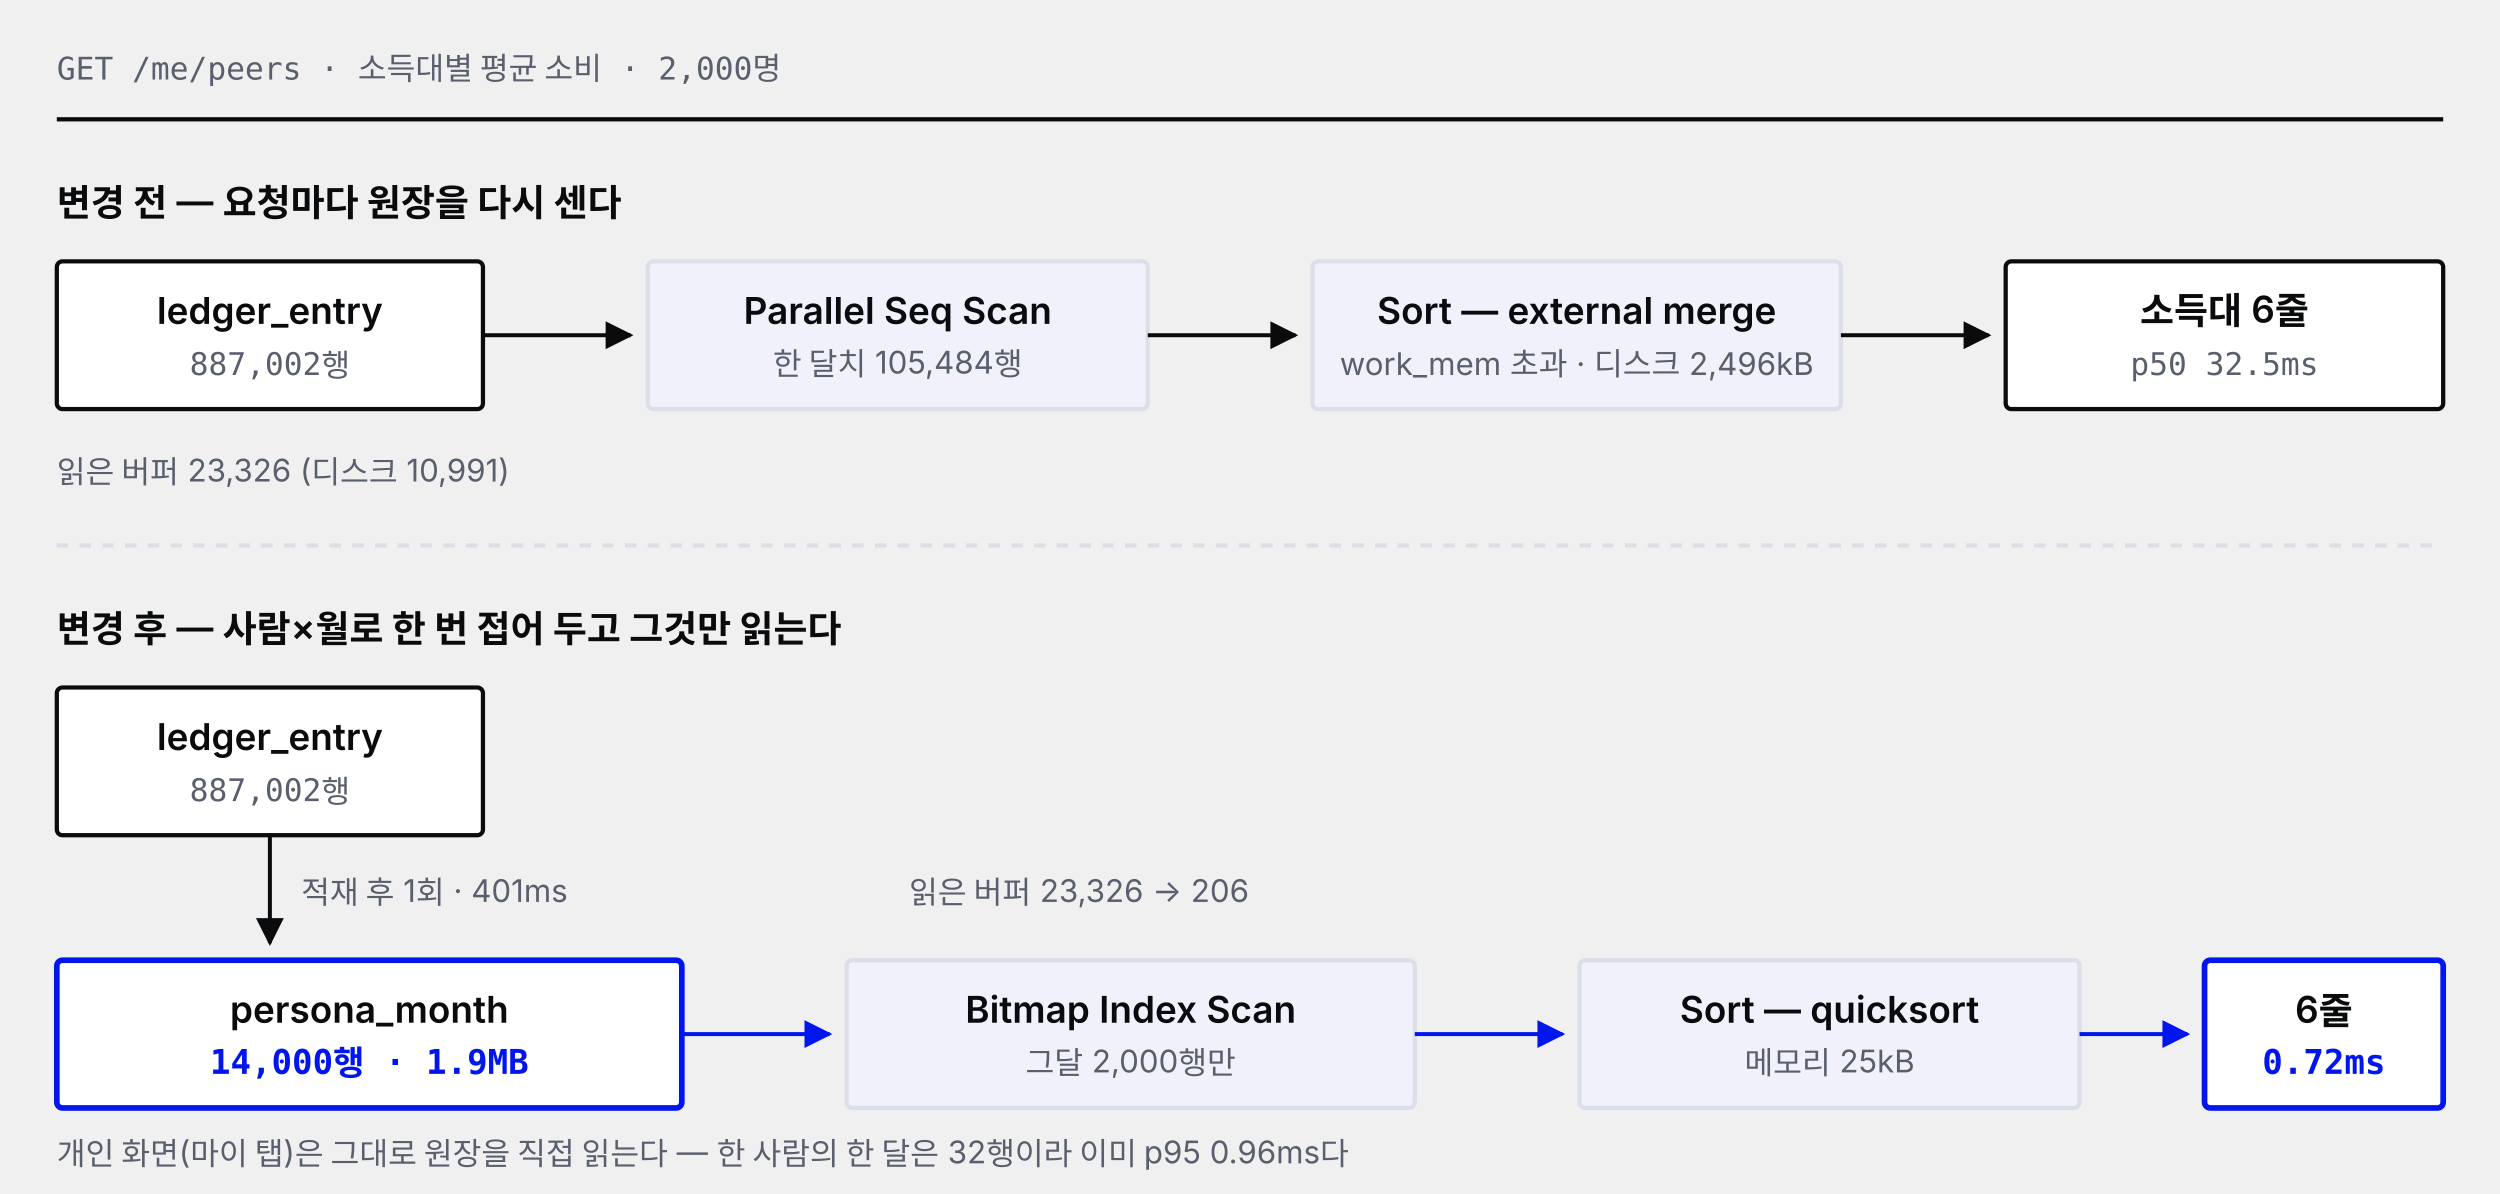
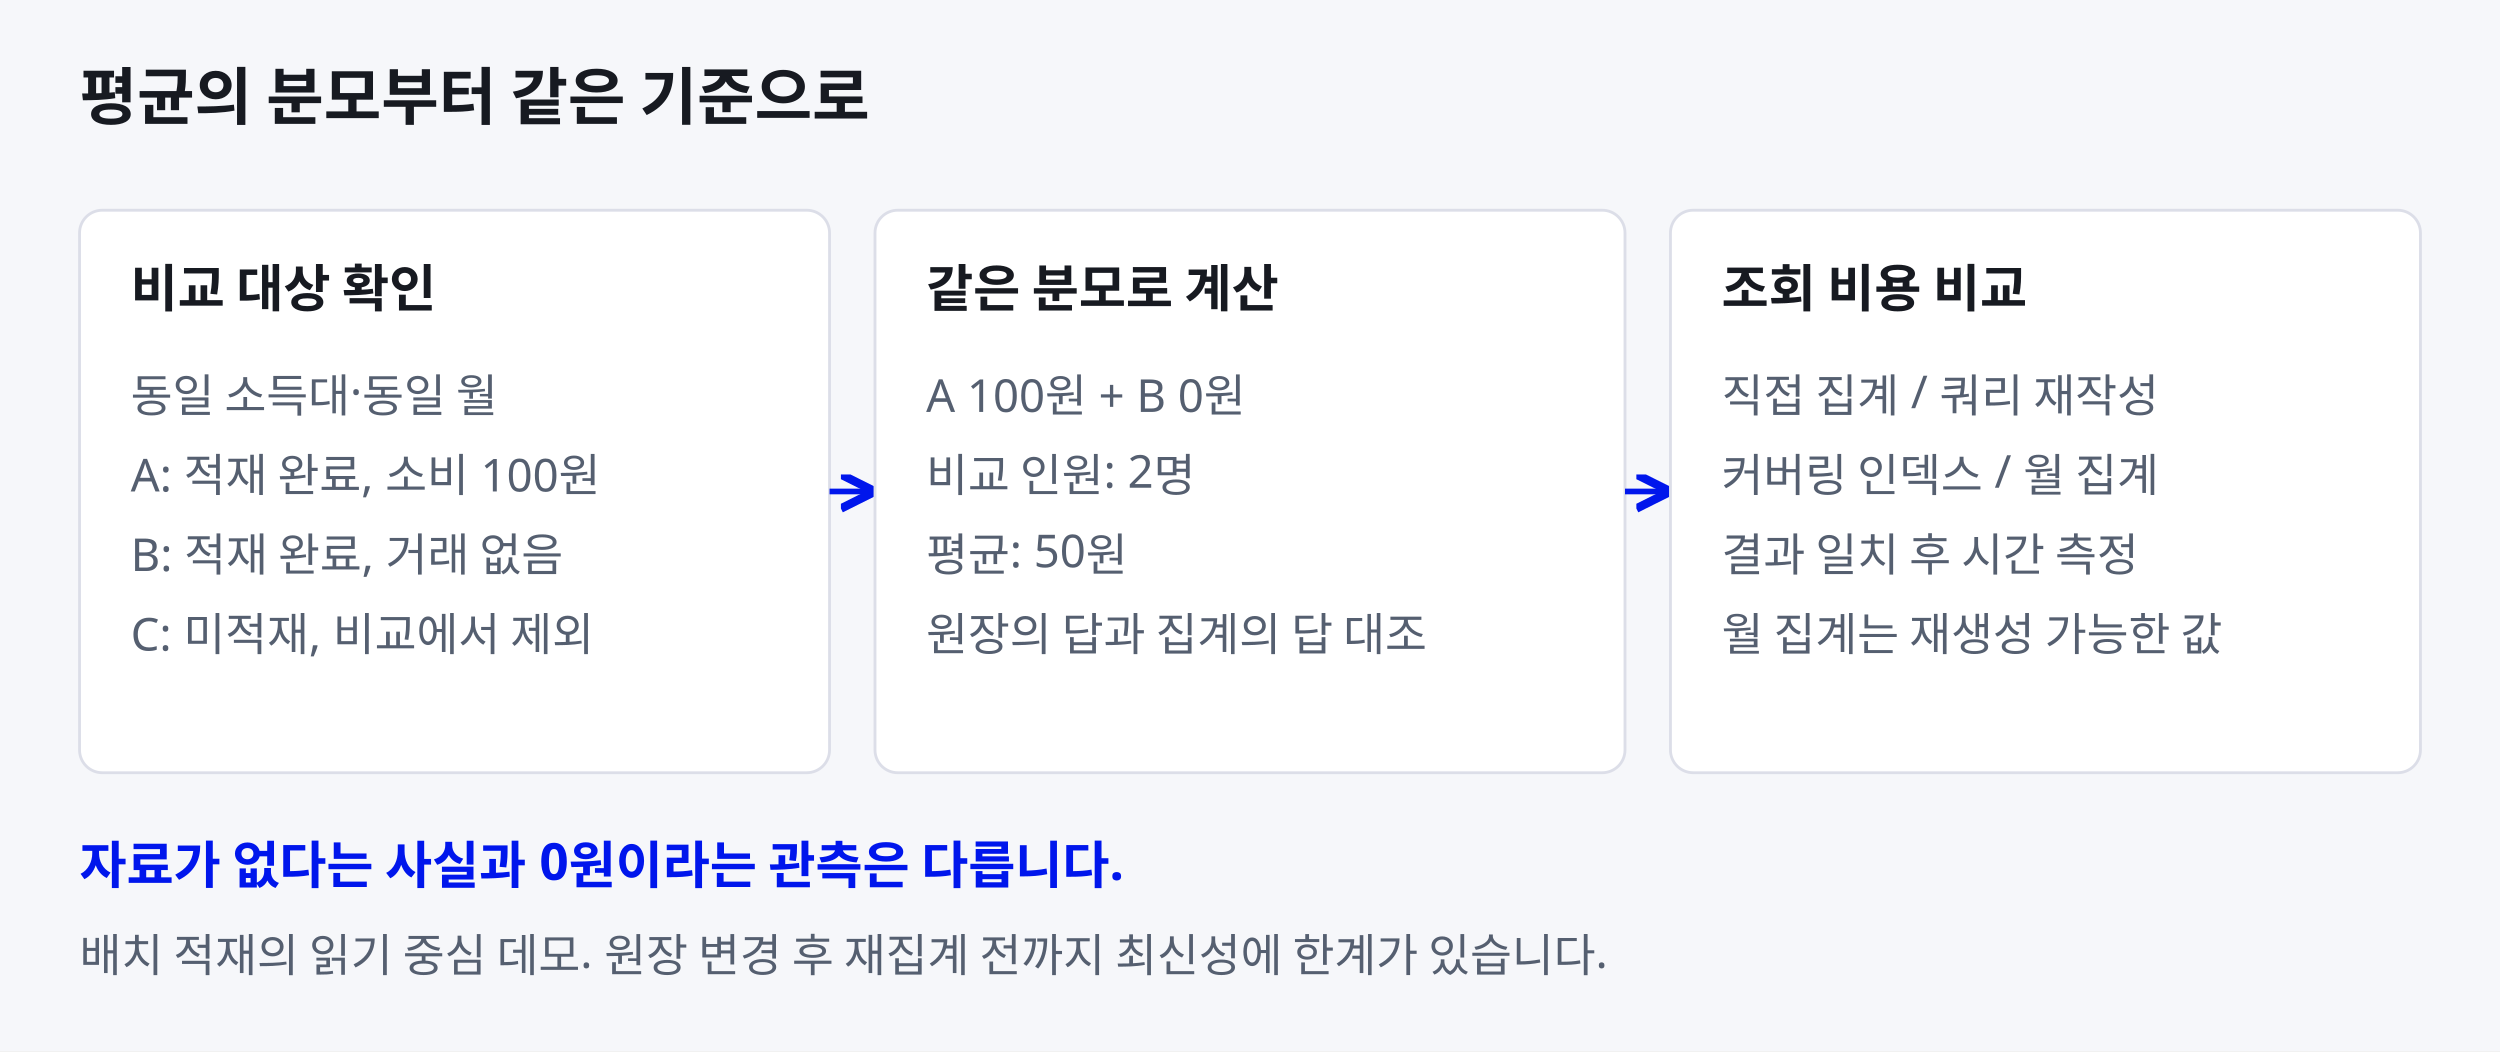
- <svg xmlns="http://www.w3.org/2000/svg" viewBox="0 0 880 420" role="img" aria-label="또래 비교 조회가 변경 전에는 원장 88만 7천 행을 순차 스캔하고 디스크 정렬까지 거쳐 p50 32.5밀리초였고, 변경 후에는 사람과 월 단위로 미리 접어 둔 1만 4천 행 집계 테이블만 읽어 p50 0.72밀리초가 되는 경로를 비교한 도식">
+ <svg xmlns="http://www.w3.org/2000/svg" width="880" height="370" viewBox="0 0 880 370" role="img" aria-labelledby="title desc">
+   <style>text{font-family:Pretendard,Apple SD Gothic Neo,Malgun Gothic,sans-serif;fill:#171a21}.title{font-size:22px;font-weight:650}.label{font-size:18px;font-weight:650}.body{font-size:16px;fill:#555f70}</style>
  <defs>
-     <marker id="ar" viewBox="0 0 10 10" refX="9" refY="5" markerWidth="7" markerHeight="7" orient="auto-start-reverse">
-       <path d="M0 0 L10 5 L0 10 z" fill="#0a0b0d" />
-     </marker>
-     <marker id="arb" viewBox="0 0 10 10" refX="9" refY="5" markerWidth="7" markerHeight="7" orient="auto-start-reverse">
-       <path d="M0 0 L10 5 L0 10 z" fill="#0016ec" />
+     <marker id="arrow" markerWidth="8" markerHeight="8" refX="6" refY="3" orient="auto">
+       <path d="M0 0L6 3L0 6" fill="none" stroke="#0016ec" stroke-width="1.5" />
    </marker>
  </defs>
-   <style>
-     .b{fill:#fff;stroke:#0a0b0d;stroke-width:1.5}
-     .b2{fill:#f0f1fa;stroke:#dcdee8;stroke-width:1.5}
-     .bc{fill:#fff;stroke:#0016ec;stroke-width:2}
-     .t{fill:#0a0b0d;font:600 13px Pretendard,-apple-system,sans-serif}
-     .s{fill:#5a5f6e;font:11px Pretendard,-apple-system,sans-serif}
-     .m{fill:#5a5f6e;font:11px ui-monospace,Menlo,monospace}
-     .a{fill:#0016ec;font:600 12px ui-monospace,Menlo,monospace}
-     .ln{stroke:#0a0b0d;stroke-width:1.4;fill:none}
-     .lnb{stroke:#0016ec;stroke-width:1.4;fill:none}
-   </style>
-   <text x="20" y="28" class="m">GET /me/peers · 소득대별 평균 소비 · 2,000명</text>
-   <line x1="20" y1="42" x2="860" y2="42" stroke="#0a0b0d" stroke-width="1.5" />
-   <text x="20" y="76" class="t">변경 전 — 요청마다 원장을 다시 센다</text>
-   <rect x="20" y="92" width="150" height="52" rx="2" class="b" />
-   <text x="95" y="114" text-anchor="middle" class="t">ledger_entry</text>
-   <text x="95" y="132" text-anchor="middle" class="m">887,002행</text>
-   <line x1="170" y1="118" x2="222" y2="118" class="ln" marker-end="url(#ar)" />
-   <rect x="228" y="92" width="176" height="52" rx="2" class="b2" />
-   <text x="316" y="114" text-anchor="middle" class="t">Parallel Seq Scan</text>
-   <text x="316" y="132" text-anchor="middle" class="s">한 달치 105,484행</text>
-   <line x1="404" y1="118" x2="456" y2="118" class="ln" marker-end="url(#ar)" />
-   <rect x="462" y="92" width="186" height="52" rx="2" class="b2" />
-   <text x="555" y="114" text-anchor="middle" class="t">Sort — external merge</text>
-   <text x="555" y="132" text-anchor="middle" class="s">work_mem 초과 · 디스크 2,496kB</text>
-   <line x1="648" y1="118" x2="700" y2="118" class="ln" marker-end="url(#ar)" />
-   <rect x="706" y="92" width="154" height="52" rx="2" class="b" />
-   <text x="783" y="114" text-anchor="middle" class="t">소득대 6줄</text>
-   <text x="783" y="132" text-anchor="middle" class="m">p50 32.5ms</text>
-   <text x="20" y="170" class="s">읽은 버퍼 23,326 (디스크 10,991)</text>
-   <line x1="20" y1="192" x2="860" y2="192" stroke="#dcdee8" stroke-width="1.5" stroke-dasharray="4 4" />
-   <text x="20" y="226" class="t">변경 후 — 사람×월로 한 번 접어 두고 그것만 읽는다</text>
-   <rect x="20" y="242" width="150" height="52" rx="2" class="b" />
-   <text x="95" y="264" text-anchor="middle" class="t">ledger_entry</text>
-   <text x="95" y="282" text-anchor="middle" class="m">887,002행</text>
-   <line x1="95" y1="294" x2="95" y2="332" class="ln" marker-end="url(#ar)" />
-   <text x="106" y="318" class="s">적재 후 1회 · 401ms</text>
-   <rect x="20" y="338" width="220" height="52" rx="2" class="bc" />
-   <text x="130" y="360" text-anchor="middle" class="t">persona_month</text>
-   <text x="130" y="378" text-anchor="middle" class="a">14,000행 · 1.9MB</text>
-   <line x1="240" y1="364" x2="292" y2="364" class="lnb" marker-end="url(#arb)" />
-   <rect x="298" y="338" width="200" height="52" rx="2" class="b2" />
-   <text x="398" y="360" text-anchor="middle" class="t">Bitmap Index Scan</text>
-   <text x="398" y="378" text-anchor="middle" class="s">그달 2,000행만</text>
-   <line x1="498" y1="364" x2="550" y2="364" class="lnb" marker-end="url(#arb)" />
-   <rect x="556" y="338" width="176" height="52" rx="2" class="b2" />
-   <text x="644" y="360" text-anchor="middle" class="t">Sort — quicksort</text>
-   <text x="644" y="378" text-anchor="middle" class="s">메모리 25kB</text>
-   <line x1="732" y1="364" x2="770" y2="364" class="lnb" marker-end="url(#arb)" />
-   <rect x="776" y="338" width="84" height="52" rx="2" class="bc" />
-   <text x="818" y="360" text-anchor="middle" class="t">6줄</text>
-   <text x="818" y="378" text-anchor="middle" class="a">0.72ms</text>
-   <text x="20" y="318" class="s" transform="translate(300 0)">읽은 버퍼 23,326 → 206</text>
-   <text x="20" y="410" class="s">개인 화면(마이 탭)은 그대로 원장을 직접 읽는다 — 한 사람의 한 달은 32행이라 이미 p95 0.96ms다</text>
+   <rect width="880" height="370" fill="#f6f7fa" />
+   <text x="28" y="42" class="title">평균의 분모부터 같은 기준으로</text>
+   <rect x="28" y="74" width="264" height="198" rx="8" fill="white" stroke="#dcdee8" />
+   <text x="46" y="108" class="label">비교 대상 확인</text>
+   <text x="46" y="145" dy="0" class="body">동일 소득대·동일 월</text>
+   <text x="46" y="145" dy="28" class="body">A: 적재 완료, 소비 100원</text>
+   <text x="46" y="145" dy="56" class="body">B: 적재 완료, 거래 없음</text>
+   <text x="46" y="145" dy="84" class="body">C: 미적재, 비교에서 제외</text>
+   <path d="M292 173 H308" stroke="#0016ec" stroke-width="2" marker-end="url(#arrow)" />
+   <rect x="308" y="74" width="264" height="198" rx="8" fill="white" stroke="#dcdee8" />
+   <text x="326" y="108" class="label">같은 분모로 계산</text>
+   <text x="326" y="145" dy="0" class="body">A 100원 + B 0원</text>
+   <text x="326" y="145" dy="28" class="body">비교 인원: 2명</text>
+   <text x="326" y="145" dy="56" class="body">평균: 50원</text>
+   <text x="326" y="145" dy="84" class="body">원장의 답과 집계의 답 대조</text>
+   <path d="M572 173 H588" stroke="#0016ec" stroke-width="2" marker-end="url(#arrow)" />
+   <rect x="588" y="74" width="264" height="198" rx="8" fill="white" stroke="#dcdee8" />
+   <text x="606" y="108" class="label">조회 비용 비교</text>
+   <text x="606" y="145" dy="0" class="body">직접 집계 / 쿼리 재작성</text>
+   <text x="606" y="145" dy="28" class="body">커버링 인덱스 / 월 집계</text>
+   <text x="606" y="145" dy="56" class="body">결과 일치 후 시간 측정</text>
+   <text x="606" y="145" dy="84" class="body">월 집계는 재생성 가능한 값</text>
+   <text x="28" y="311" class="label" style="fill:#0016ec">자료가 없다는 사실과 0원이라는 관측은 다릅니다.</text>
+   <text x="28" y="342" class="body">배치 적재의 읽기 중심 데모. 원장 변경 후 재집계 전까지 최신성에 한계가 있습니다.</text>
</svg>
